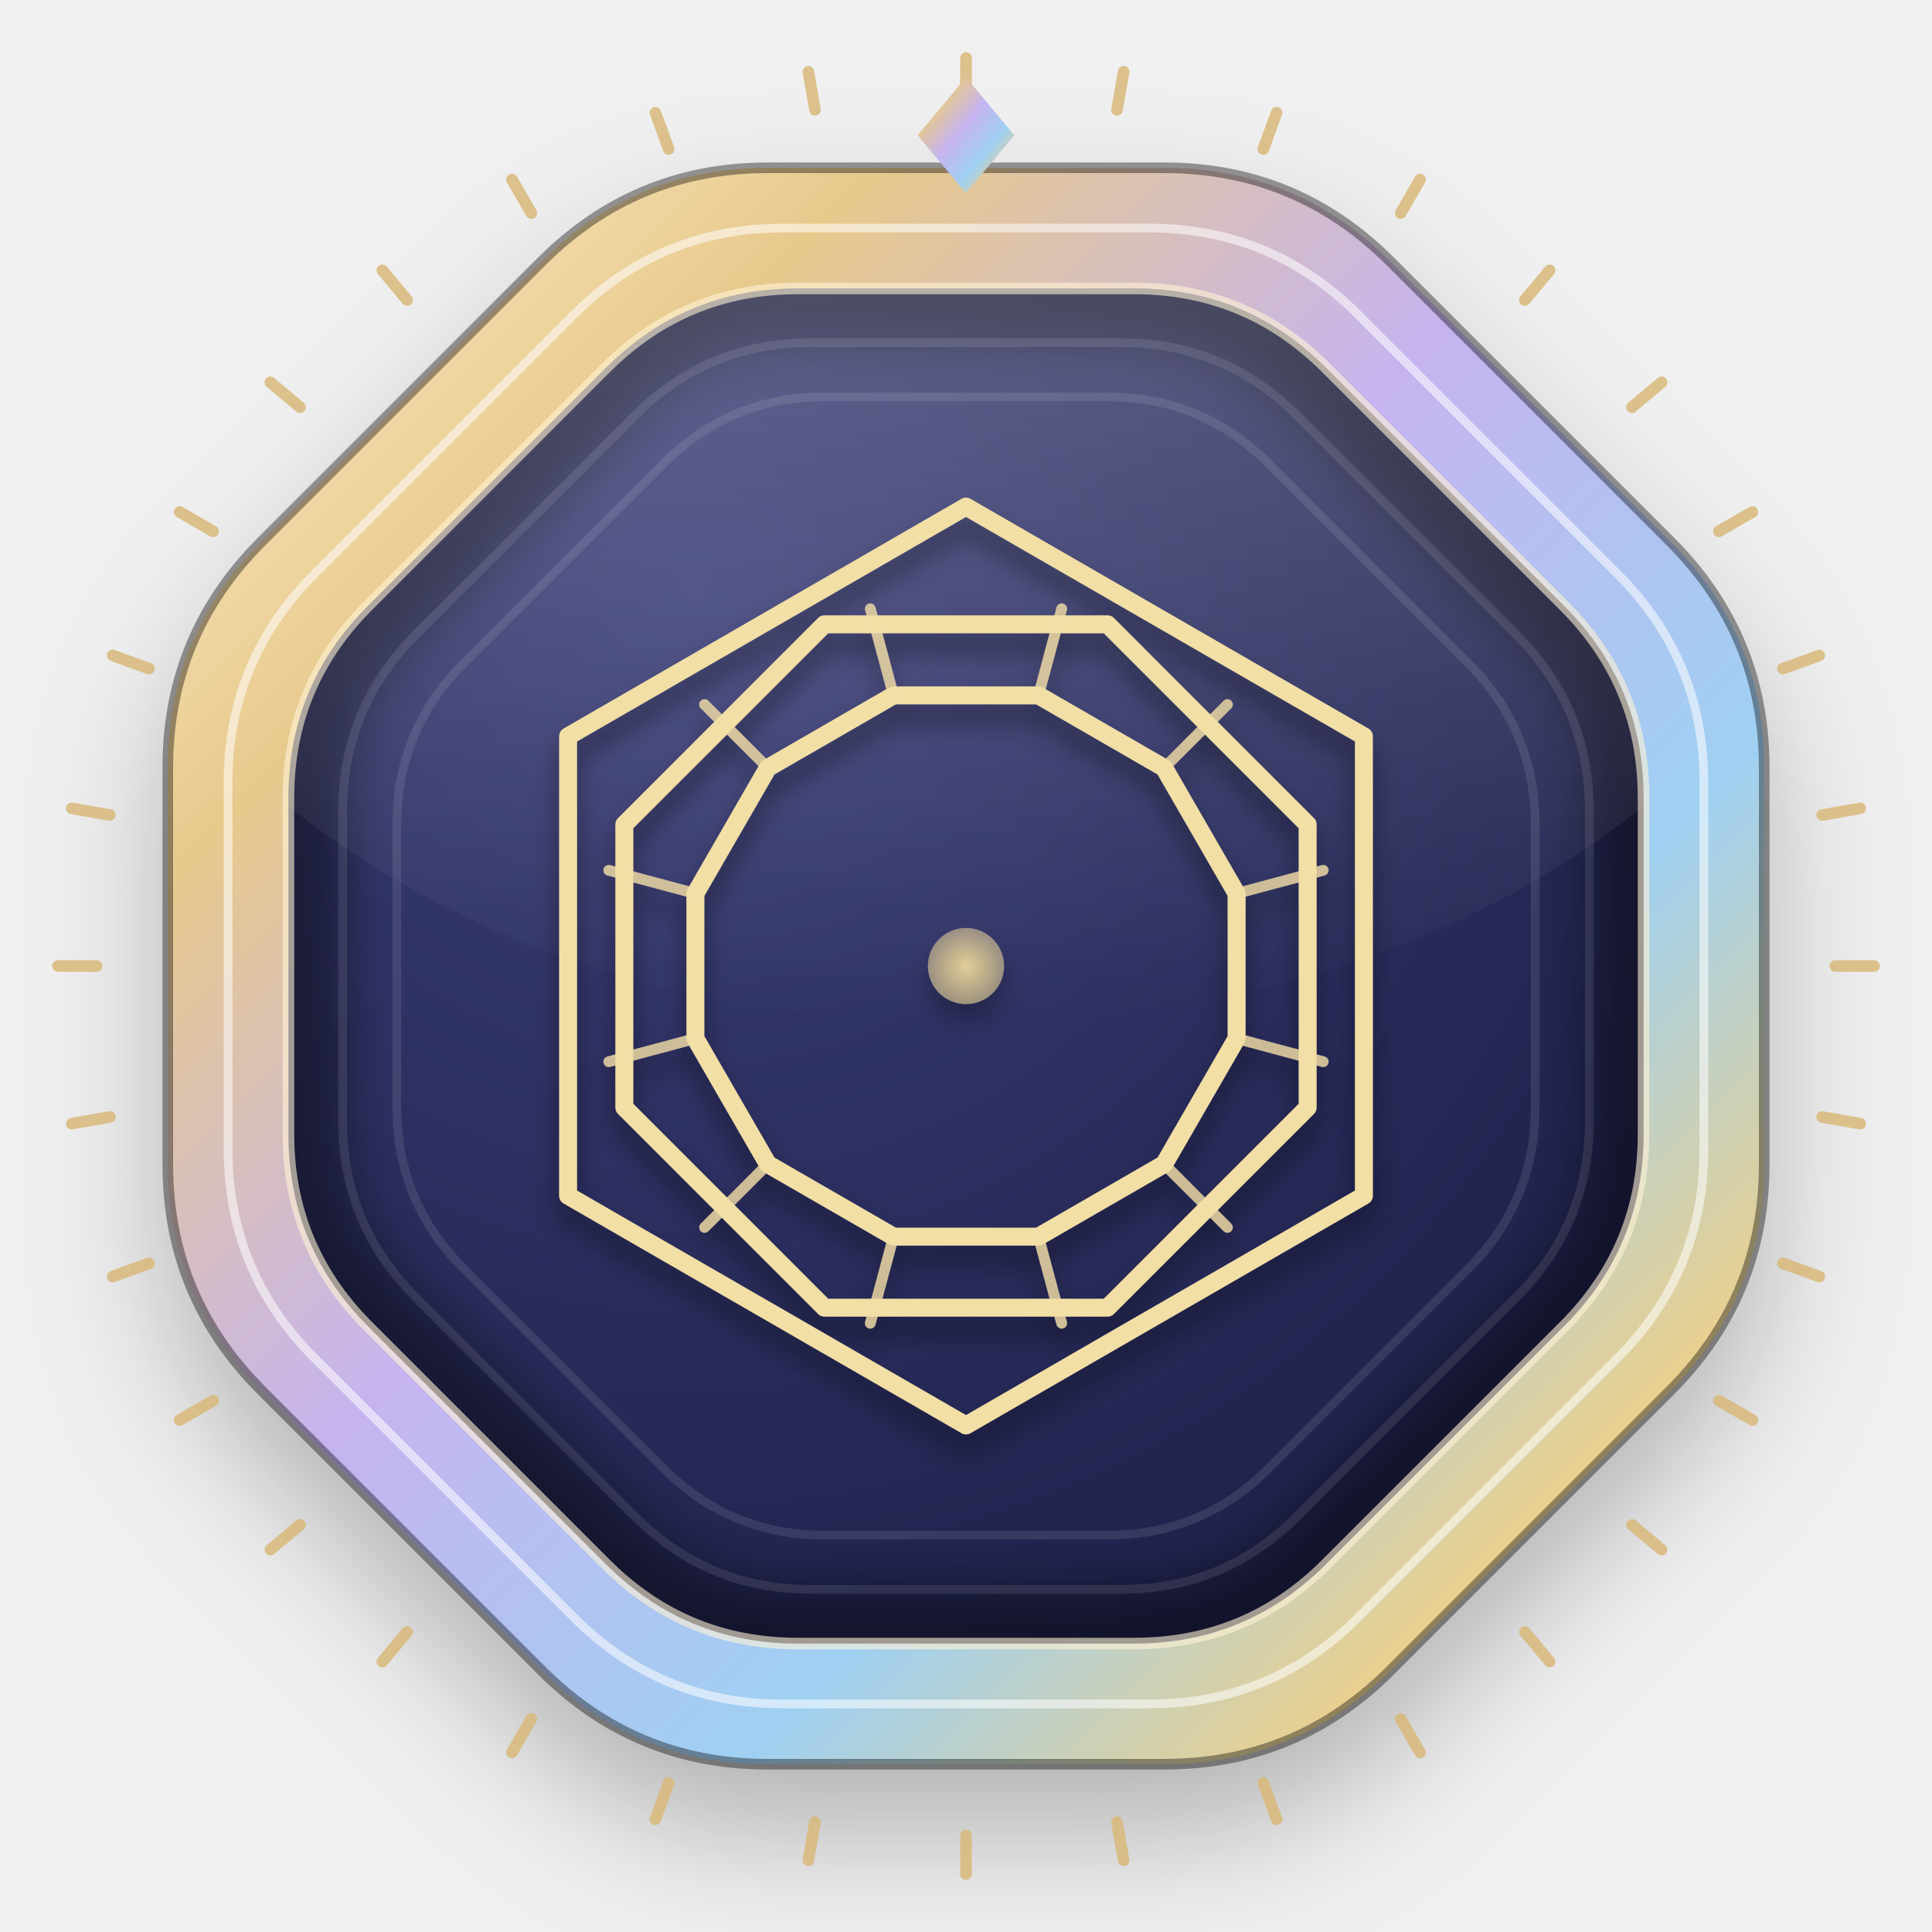
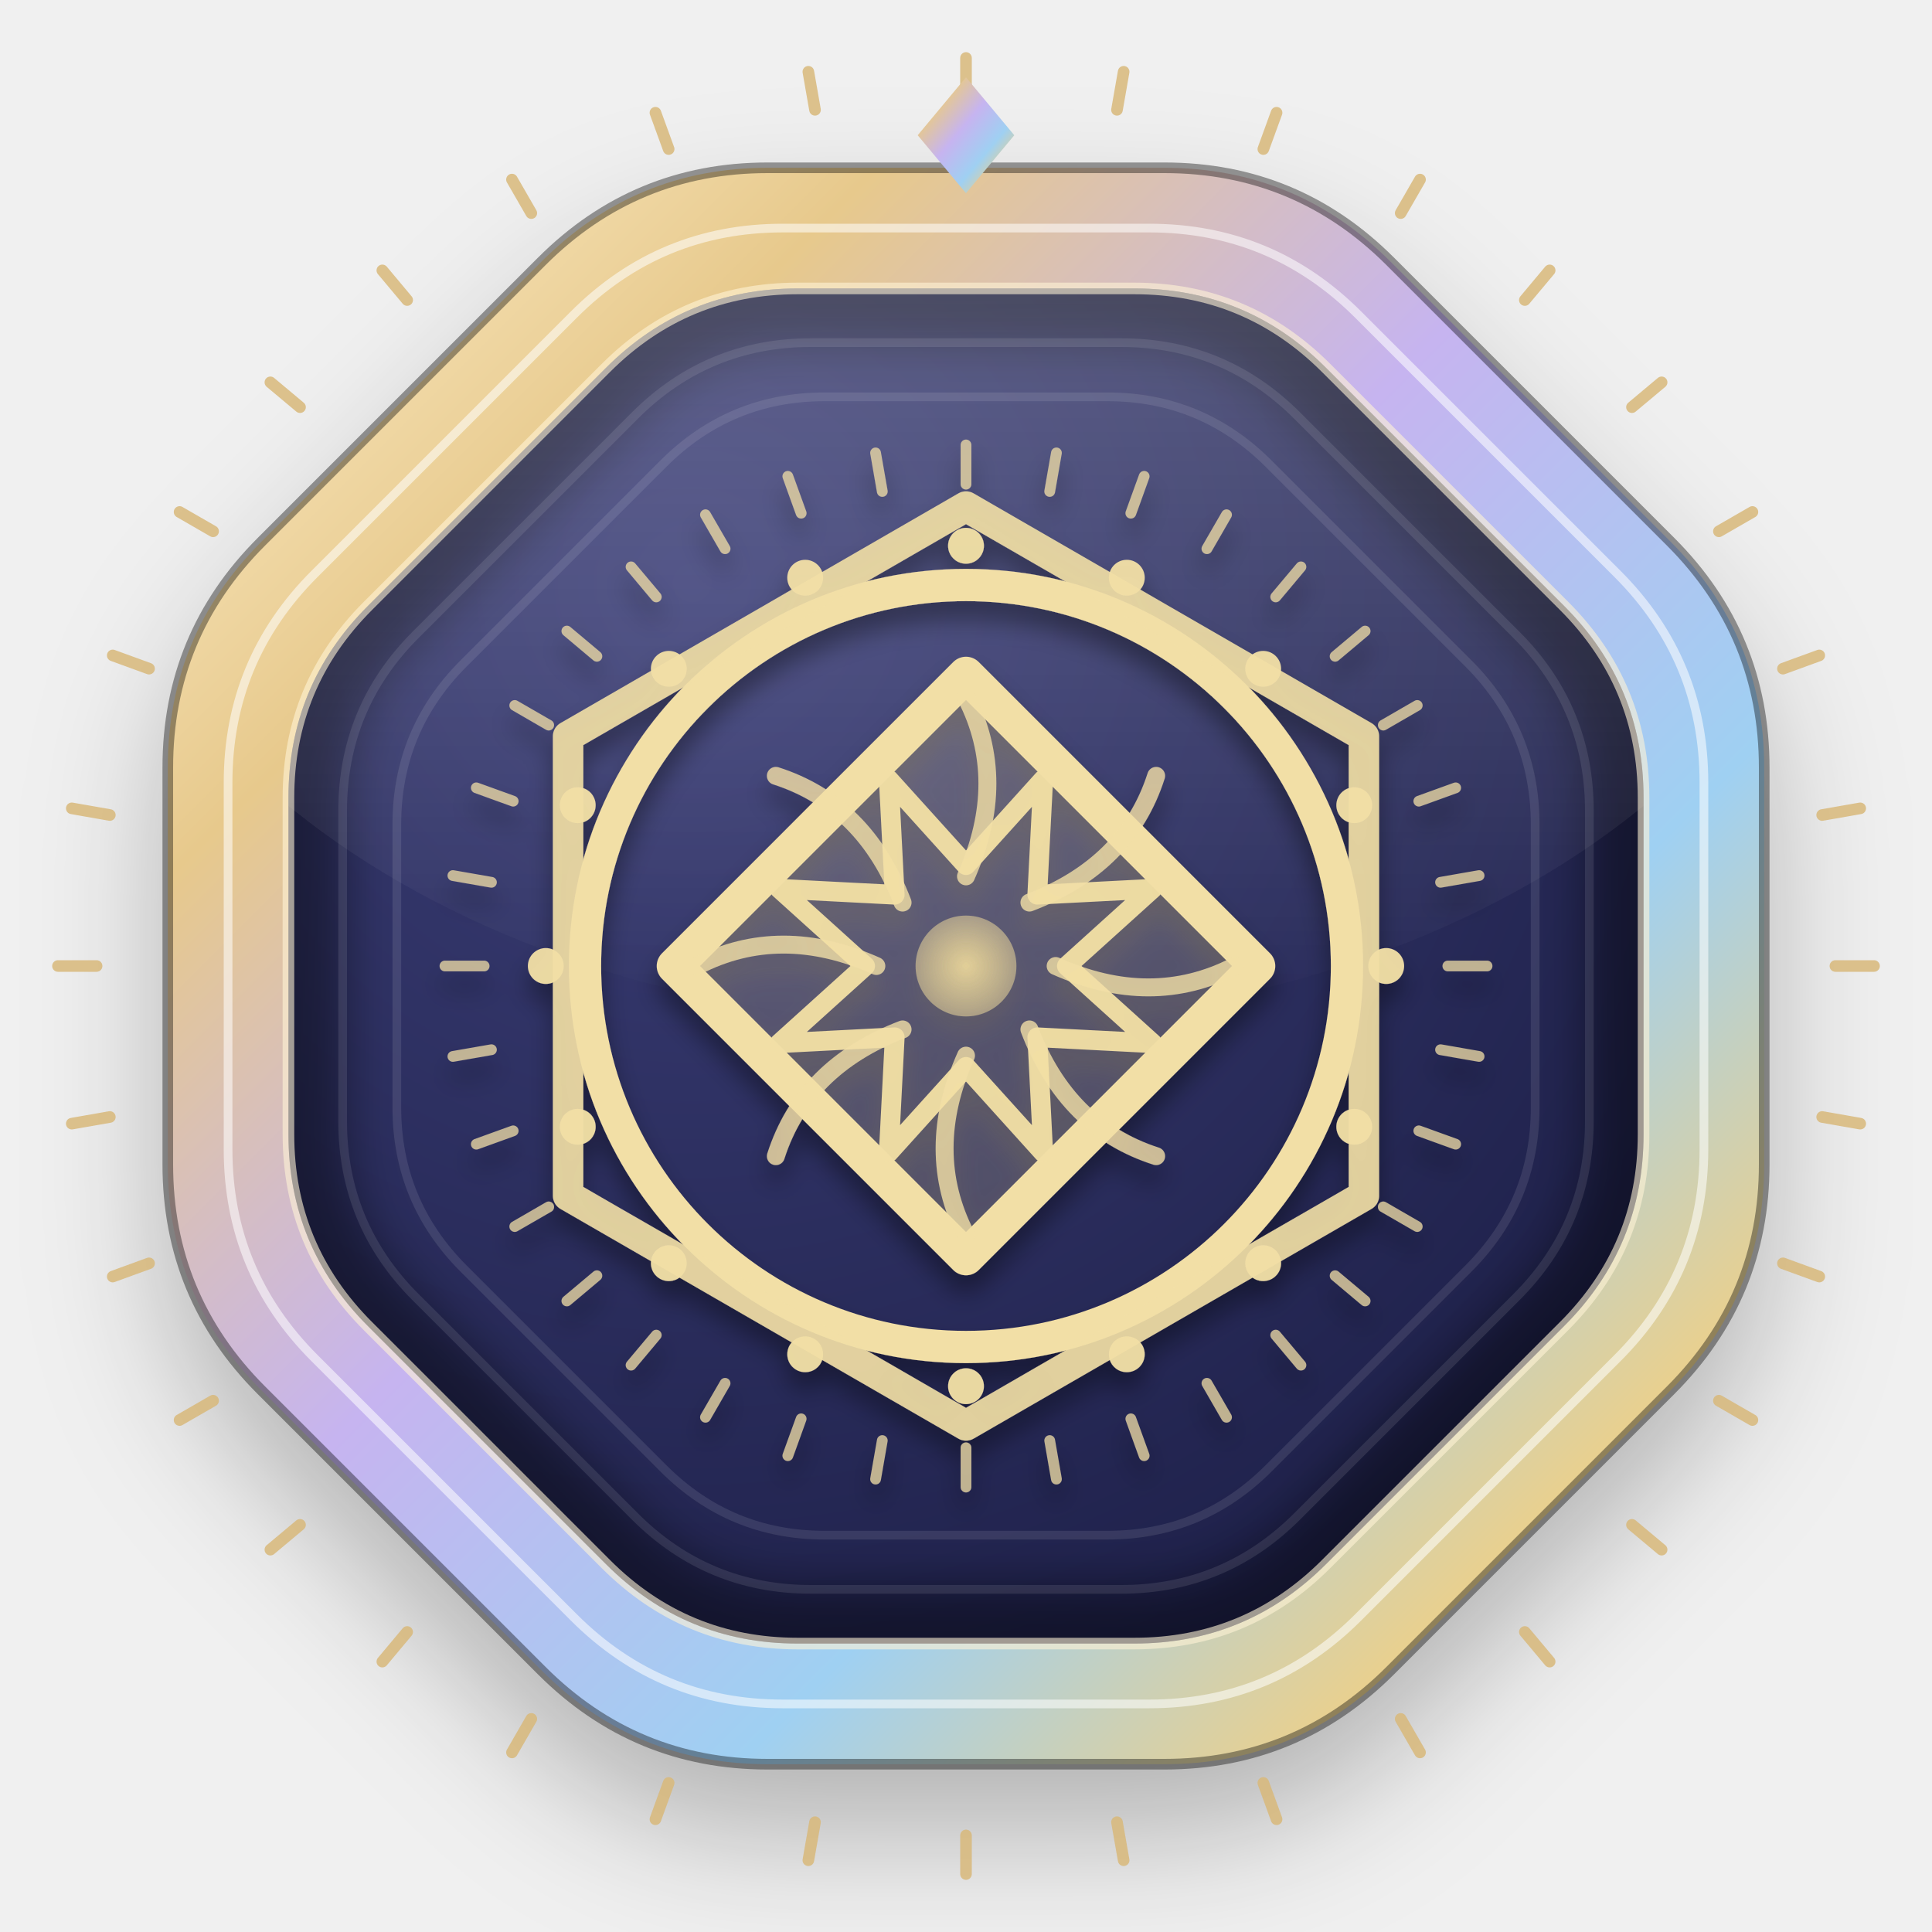
<svg xmlns="http://www.w3.org/2000/svg" viewBox="-100 -100 200 200" width="400" height="400">
  <defs>
    <filter id="blur8" x="-30%" y="-30%" width="160%" height="160%">
      <feGaussianBlur stdDeviation="7" />
    </filter>
    <filter id="blur3" x="-30%" y="-30%" width="160%" height="160%">
      <feGaussianBlur stdDeviation="2.6" />
    </filter>
    <filter id="emb" x="-20%" y="-20%" width="140%" height="140%">
      <feDropShadow dx="0" dy="1.6" stdDeviation="1.1" flood-color="#000" flood-opacity=".38" />
    </filter>
  </defs>
  <style>.mb47 .nf{fill:none} .mb47 .sf{fill:#F2DFA6;fill-opacity:.17} .mb47 .fl{fill:#F2DFA6;stroke:none} .mb47 .gl{fill:url(#b47g);stroke:none}</style>
  <defs>
    <radialGradient id="b47h" cx=".5" cy=".5" r=".5">
      <stop offset=".6" stop-color="#F3D58A" stop-opacity="0" />
      <stop offset=".82" stop-color="#F3D58A" stop-opacity=".95" />
      <stop offset="1" stop-color="#F3D58A" stop-opacity="0" />
    </radialGradient>
    <linearGradient id="b47r" x1="0" y1="0" x2="1" y2="1">
      <stop offset="0" stop-color="#FFF1CF" />
      <stop offset=".22" stop-color="#E7C98C" />
      <stop offset=".45" stop-color="#C6B4F0" />
      <stop offset=".68" stop-color="#9FD0F2" />
      <stop offset=".86" stop-color="#EBD08C" />
      <stop offset="1" stop-color="#FFF1CF" />
    </linearGradient>
    <radialGradient id="b47p" cx=".3" cy=".22" r="1.15">
      <stop offset="0" stop-color="#3C3F78" />
      <stop offset="1" stop-color="#14163A" />
    </radialGradient>
    <radialGradient id="b47g" cx=".5" cy=".5" r=".5">
      <stop offset="0" stop-color="#E8D49A" stop-opacity=".95" />
      <stop offset="1" stop-color="#E8D49A" stop-opacity=".55" />
    </radialGradient>
    <linearGradient id="b47s" x1="0" y1="0" x2="0" y2="1">
      <stop offset="0" stop-color="#fff" stop-opacity=".34" />
      <stop offset="1" stop-color="#fff" stop-opacity="0" />
    </linearGradient>
    <clipPath id="b47c">
      <path d="M17.43,-70.14Q29.05,-70.14 37.27,-61.92L61.92,-37.27Q70.14,-29.05 70.14,-17.43L70.14,17.43Q70.14,29.05 61.92,37.27L37.27,61.92Q29.05,70.14 17.43,70.14L-17.43,70.14Q-29.05,70.14 -37.27,61.92L-61.92,37.27Q-70.14,29.05 -70.14,17.43L-70.14,-17.43Q-70.14,-29.05 -61.92,-37.27L-37.27,-61.92Q-29.05,-70.14 -17.43,-70.14Z" />
    </clipPath>
  </defs>
  <path d="M20.54,-82.63Q34.23,-82.63 43.91,-72.95L72.95,-43.91Q82.63,-34.23 82.63,-20.54L82.63,20.54Q82.63,34.23 72.95,43.91L43.91,72.95Q34.23,82.63 20.54,82.63L-20.54,82.63Q-34.23,82.63 -43.91,72.95L-72.95,43.91Q-82.63,34.23 -82.63,20.54L-82.63,-20.54Q-82.63,-34.23 -72.95,-43.91L-43.91,-72.95Q-34.23,-82.63 -20.54,-82.63Z" transform="translate(0 7)" fill="#000" opacity=".26" filter="url(#blur8)" />
  <path d="M20.54,-82.63Q34.23,-82.63 43.91,-72.95L72.95,-43.91Q82.63,-34.23 82.63,-20.54L82.63,20.54Q82.63,34.23 72.95,43.91L43.91,72.95Q34.23,82.63 20.54,82.63L-20.54,82.63Q-34.23,82.63 -43.91,72.95L-72.95,43.91Q-82.63,34.23 -82.63,20.54L-82.63,-20.54Q-82.63,-34.23 -72.95,-43.91L-43.91,-72.95Q-34.23,-82.63 -20.54,-82.63Z" fill="url(#b47r)" />
  <path d="M20.54,-82.63Q34.23,-82.63 43.91,-72.95L72.95,-43.91Q82.63,-34.23 82.63,-20.54L82.63,20.54Q82.63,34.23 72.95,43.91L43.91,72.95Q34.23,82.63 20.54,82.63L-20.54,82.63Q-34.23,82.63 -43.91,72.95L-72.95,43.91Q-82.63,34.23 -82.63,20.54L-82.63,-20.54Q-82.63,-34.23 -72.95,-43.91L-43.91,-72.95Q-34.23,-82.63 -20.54,-82.63Z" fill="none" stroke="#000" stroke-opacity=".38" stroke-width="1.1" />
  <path d="M18.98,-76.39Q31.64,-76.39 40.59,-67.44L67.44,-40.59Q76.39,-31.64 76.39,-18.98L76.39,18.98Q76.39,31.64 67.44,40.59L40.59,67.44Q31.64,76.39 18.98,76.39L-18.98,76.39Q-31.64,76.39 -40.59,67.44L-67.44,40.59Q-76.39,31.64 -76.39,18.98L-76.39,-18.98Q-76.39,-31.64 -67.44,-40.59L-40.59,-67.44Q-31.64,-76.39 -18.98,-76.39Z" fill="none" stroke="#fff" stroke-opacity=".55" stroke-width=".9" />
  <path d="M17.43,-70.14Q29.05,-70.14 37.27,-61.92L61.92,-37.27Q70.14,-29.05 70.14,-17.43L70.14,17.43Q70.14,29.05 61.92,37.27L37.27,61.92Q29.05,70.14 17.43,70.14L-17.43,70.14Q-29.05,70.14 -37.27,61.92L-61.92,37.27Q-70.14,29.05 -70.14,17.43L-70.14,-17.43Q-70.14,-29.05 -61.92,-37.27L-37.27,-61.92Q-29.05,-70.14 -17.43,-70.14Z" fill="url(#b47p)" />
  <g clip-path="url(#b47c)">
    <path d="M17.43,-70.14Q29.05,-70.14 37.27,-61.92L61.92,-37.27Q70.14,-29.05 70.14,-17.43L70.14,17.43Q70.14,29.05 61.92,37.27L37.27,61.92Q29.05,70.14 17.43,70.14L-17.43,70.14Q-29.05,70.14 -37.27,61.92L-61.92,37.27Q-70.14,29.05 -70.14,17.43L-70.14,-17.43Q-70.14,-29.05 -61.92,-37.27L-37.27,-61.92Q-29.05,-70.14 -17.43,-70.14Z" fill="none" stroke="#000" stroke-opacity=".42" stroke-width="12" filter="url(#blur3)" />
    <path d="M16.04,-64.53Q26.73,-64.53 34.29,-56.97L56.97,-34.29Q64.53,-26.73 64.53,-16.04L64.53,16.04Q64.53,26.73 56.97,34.29L34.29,56.97Q26.73,64.53 16.04,64.53L-16.04,64.53Q-26.73,64.53 -34.29,56.97L-56.97,34.29Q-64.53,26.73 -64.53,16.04L-64.53,-16.04Q-64.53,-26.73 -56.97,-34.29L-34.29,-56.97Q-26.73,-64.53 -16.04,-64.53Z" fill="none" stroke="#fff" stroke-opacity=".10" stroke-width=".9" />
    <path d="M14.64,-58.92Q24.4,-58.92 31.31,-52.02L52.02,-31.31Q58.92,-24.4 58.92,-14.64L58.92,14.64Q58.92,24.4 52.02,31.31L31.31,52.02Q24.4,58.92 14.64,58.92L-14.64,58.92Q-24.4,58.92 -31.31,52.02L-52.02,31.31Q-58.92,24.4 -58.92,14.64L-58.92,-14.64Q-58.92,-24.4 -52.02,-31.31L-31.31,-52.02Q-24.4,-58.92 -14.64,-58.92Z" fill="none" stroke="#fff" stroke-opacity=".10" stroke-width=".9" />
    <ellipse cx="0" cy="-58" rx="92" ry="64" fill="url(#b47s)" />
  </g>
  <path d="M17.43,-70.14Q29.05,-70.14 37.27,-61.92L61.92,-37.27Q70.14,-29.05 70.14,-17.43L70.14,17.43Q70.14,29.05 61.92,37.27L37.27,61.92Q29.05,70.14 17.43,70.14L-17.43,70.14Q-29.05,70.14 -37.27,61.92L-61.92,37.27Q-70.14,29.05 -70.14,17.43L-70.14,-17.43Q-70.14,-29.05 -61.92,-37.27L-37.27,-61.92Q-29.05,-70.14 -17.43,-70.14Z" fill="none" stroke="#FFF4D6" stroke-opacity=".6" stroke-width="1.2" />
  <g filter="url(#emb)" fill="none" stroke="#F2DFA6" stroke-linecap="round" stroke-linejoin="round" class="mb47" transform="scale(1.16)">
-     <polygon points="0,-41 35.51,-20.5 35.51,20.5 0,41 -35.51,20.5 -35.51,-20.5" class="nf" stroke-width="1.6" opacity="1" />
-     <polygon points="12.63,-30.49 30.49,-12.63 30.49,12.63 12.63,30.49 -12.63,30.49 -30.49,12.63 -30.49,-12.63 -12.63,-30.49" class="nf" stroke-width="1.6" opacity="1" />
-     <polygon points="6.47,-24.15 17.68,-17.68 24.15,-6.47 24.15,6.47 17.68,17.68 6.47,24.15 -6.47,24.15 -17.68,17.68 -24.15,6.47 -24.15,-6.47 -17.68,-17.68 -6.47,-24.15" class="nf" stroke-width="1.6" opacity="1" />
-     <line x1="6.47" y1="-24.15" x2="8.54" y2="-31.88" stroke-width="0.96" opacity="0.8" />
-     <line x1="17.68" y1="-17.68" x2="23.33" y2="-23.33" stroke-width="0.96" opacity="0.8" />
-     <line x1="24.15" y1="-6.47" x2="31.88" y2="-8.54" stroke-width="0.96" opacity="0.8" />
-     <line x1="24.15" y1="6.47" x2="31.88" y2="8.54" stroke-width="0.96" opacity="0.8" />
-     <line x1="17.68" y1="17.68" x2="23.33" y2="23.33" stroke-width="0.96" opacity="0.8" />
-     <line x1="6.47" y1="24.15" x2="8.54" y2="31.88" stroke-width="0.96" opacity="0.8" />
-     <line x1="-6.47" y1="24.15" x2="-8.54" y2="31.88" stroke-width="0.96" opacity="0.8" />
-     <line x1="-17.68" y1="17.68" x2="-23.33" y2="23.33" stroke-width="0.96" opacity="0.8" />
-     <line x1="-24.15" y1="6.47" x2="-31.88" y2="8.54" stroke-width="0.96" opacity="0.8" />
-     <line x1="-24.15" y1="-6.47" x2="-31.88" y2="-8.54" stroke-width="0.96" opacity="0.8" />
-     <line x1="-17.68" y1="-17.68" x2="-23.33" y2="-23.33" stroke-width="0.96" opacity="0.8" />
-     <line x1="-6.47" y1="-24.15" x2="-8.54" y2="-31.88" stroke-width="0.96" opacity="0.8" />
-     <circle cx="0" cy="0" r="3.4" class="gl" stroke="none" opacity="1" />
+     <polygon points="0,-26 26,0 0,26 -26,0" class="sf" stroke-width="3.2" opacity="1" />
+     <circle cx="0" cy="0" r="4.5" class="gl" stroke="none" opacity="1" />
+     <circle cx="0" cy="0" r="34" fill="none" stroke-width="2.88" opacity="1" />
+     <polygon points="0,-41 35.51,-20.5 35.51,20.5 0,41 -35.51,20.5 -35.51,-20.5" class="nf" stroke-width="2.72" opacity="0.9" />
+     <path d="M0,-8Q3.82,-16.56 0,-24" class="nf" stroke-width="1.6" opacity="0.8" />
+     <path d="M5.66,-5.66Q14.42,-9.01 16.97,-16.97" class="nf" stroke-width="1.6" opacity="0.8" />
+     <path d="M8,0Q16.56,3.82 24,0" class="nf" stroke-width="1.6" opacity="0.8" />
+     <path d="M5.66,5.66Q9.01,14.42 16.97,16.97" class="nf" stroke-width="1.6" opacity="0.8" />
+     <path d="M0,8Q-3.82,16.56 0,24" class="nf" stroke-width="1.6" opacity="0.8" />
+     <path d="M-5.66,5.66Q-14.42,9.01 -16.97,16.97" class="nf" stroke-width="1.6" opacity="0.8" />
+     <path d="M-8,0Q-16.56,-3.82 -24,0" class="nf" stroke-width="1.6" opacity="0.8" />
+     <path d="M-5.66,-5.66Q-9.01,-14.42 -16.97,-16.97" class="nf" stroke-width="1.6" opacity="0.8" />
+     <polygon points="6.89,-16.63 6.36,-6.36 16.63,-6.89 9,0 16.63,6.89 6.36,6.36 6.89,16.63 0,9 -6.89,16.63 -6.36,6.36 -16.63,6.89 -9,0 -16.63,-6.89 -6.36,-6.36 -6.89,-16.63 -0,-9" class="nf" stroke-width="1.76" opacity="0.95" />
+     <line x1="0" y1="-43" x2="0" y2="-46.5" stroke-width="0.96" opacity="0.75" />
+     <line x1="7.47" y1="-42.35" x2="8.07" y2="-45.79" stroke-width="0.96" opacity="0.75" />
+     <line x1="14.71" y1="-40.41" x2="15.9" y2="-43.7" stroke-width="0.96" opacity="0.75" />
+     <line x1="21.5" y1="-37.24" x2="23.25" y2="-40.27" stroke-width="0.96" opacity="0.75" />
+     <line x1="27.64" y1="-32.94" x2="29.89" y2="-35.62" stroke-width="0.96" opacity="0.75" />
+     <line x1="32.94" y1="-27.64" x2="35.62" y2="-29.89" stroke-width="0.96" opacity="0.75" />
+     <line x1="37.24" y1="-21.5" x2="40.27" y2="-23.25" stroke-width="0.96" opacity="0.75" />
+     <line x1="40.41" y1="-14.71" x2="43.7" y2="-15.9" stroke-width="0.96" opacity="0.75" />
+     <line x1="42.35" y1="-7.47" x2="45.79" y2="-8.07" stroke-width="0.96" opacity="0.75" />
+     <line x1="43" y1="0" x2="46.5" y2="0" stroke-width="0.96" opacity="0.75" />
+     <line x1="42.35" y1="7.47" x2="45.79" y2="8.07" stroke-width="0.96" opacity="0.75" />
+     <line x1="40.41" y1="14.71" x2="43.7" y2="15.9" stroke-width="0.96" opacity="0.75" />
+     <line x1="37.24" y1="21.5" x2="40.27" y2="23.25" stroke-width="0.96" opacity="0.75" />
+     <line x1="32.94" y1="27.64" x2="35.62" y2="29.89" stroke-width="0.96" opacity="0.75" />
+     <line x1="27.64" y1="32.94" x2="29.89" y2="35.62" stroke-width="0.96" opacity="0.75" />
+     <line x1="21.5" y1="37.24" x2="23.25" y2="40.27" stroke-width="0.96" opacity="0.75" />
+     <line x1="14.71" y1="40.41" x2="15.9" y2="43.7" stroke-width="0.96" opacity="0.75" />
+     <line x1="7.47" y1="42.35" x2="8.07" y2="45.79" stroke-width="0.96" opacity="0.75" />
+     <line x1="0" y1="43" x2="0" y2="46.5" stroke-width="0.96" opacity="0.75" />
+     <line x1="-7.47" y1="42.35" x2="-8.07" y2="45.79" stroke-width="0.96" opacity="0.75" />
+     <line x1="-14.71" y1="40.41" x2="-15.9" y2="43.7" stroke-width="0.96" opacity="0.75" />
+     <line x1="-21.5" y1="37.24" x2="-23.25" y2="40.27" stroke-width="0.96" opacity="0.75" />
+     <line x1="-27.64" y1="32.94" x2="-29.89" y2="35.62" stroke-width="0.96" opacity="0.75" />
+     <line x1="-32.94" y1="27.64" x2="-35.62" y2="29.89" stroke-width="0.96" opacity="0.75" />
+     <line x1="-37.24" y1="21.5" x2="-40.27" y2="23.25" stroke-width="0.96" opacity="0.75" />
+     <line x1="-40.41" y1="14.71" x2="-43.7" y2="15.9" stroke-width="0.96" opacity="0.75" />
+     <line x1="-42.35" y1="7.47" x2="-45.79" y2="8.07" stroke-width="0.96" opacity="0.75" />
+     <line x1="-43" y1="0" x2="-46.5" y2="0" stroke-width="0.96" opacity="0.75" />
+     <line x1="-42.35" y1="-7.47" x2="-45.79" y2="-8.07" stroke-width="0.96" opacity="0.75" />
+     <line x1="-40.41" y1="-14.71" x2="-43.7" y2="-15.9" stroke-width="0.96" opacity="0.75" />
+     <line x1="-37.24" y1="-21.5" x2="-40.27" y2="-23.25" stroke-width="0.96" opacity="0.75" />
+     <line x1="-32.94" y1="-27.64" x2="-35.62" y2="-29.89" stroke-width="0.96" opacity="0.75" />
+     <line x1="-27.64" y1="-32.94" x2="-29.89" y2="-35.62" stroke-width="0.96" opacity="0.75" />
+     <line x1="-21.5" y1="-37.24" x2="-23.25" y2="-40.27" stroke-width="0.96" opacity="0.75" />
+     <line x1="-14.71" y1="-40.41" x2="-15.9" y2="-43.7" stroke-width="0.96" opacity="0.75" />
+     <line x1="-7.47" y1="-42.35" x2="-8.07" y2="-45.79" stroke-width="0.96" opacity="0.75" />
+     <circle cx="0" cy="-37.5" r="1.6" class="fl" stroke="none" opacity="0.95" />
+     <circle cx="14.35" cy="-34.65" r="1.6" class="fl" stroke="none" opacity="0.95" />
+     <circle cx="26.52" cy="-26.52" r="1.6" class="fl" stroke="none" opacity="0.95" />
+     <circle cx="34.65" cy="-14.35" r="1.6" class="fl" stroke="none" opacity="0.95" />
+     <circle cx="37.5" cy="0" r="1.6" class="fl" stroke="none" opacity="0.95" />
+     <circle cx="34.65" cy="14.35" r="1.6" class="fl" stroke="none" opacity="0.95" />
+     <circle cx="26.52" cy="26.52" r="1.6" class="fl" stroke="none" opacity="0.95" />
+     <circle cx="14.35" cy="34.65" r="1.6" class="fl" stroke="none" opacity="0.95" />
+     <circle cx="0" cy="37.5" r="1.6" class="fl" stroke="none" opacity="0.95" />
+     <circle cx="-14.35" cy="34.65" r="1.6" class="fl" stroke="none" opacity="0.95" />
+     <circle cx="-26.52" cy="26.52" r="1.6" class="fl" stroke="none" opacity="0.95" />
+     <circle cx="-34.65" cy="14.35" r="1.6" class="fl" stroke="none" opacity="0.95" />
+     <circle cx="-37.5" cy="0" r="1.6" class="fl" stroke="none" opacity="0.95" />
+     <circle cx="-34.65" cy="-14.35" r="1.6" class="fl" stroke="none" opacity="0.95" />
+     <circle cx="-26.52" cy="-26.52" r="1.6" class="fl" stroke="none" opacity="0.95" />
+     <circle cx="-14.35" cy="-34.65" r="1.6" class="fl" stroke="none" opacity="0.95" />
  </g>
  <line x1="0" y1="-90" x2="0" y2="-94" stroke="#D8B87A" stroke-width="1.2" stroke-linecap="round" opacity=".85" />
  <line x1="15.63" y1="-88.63" x2="16.32" y2="-92.57" stroke="#D8B87A" stroke-width="1.2" stroke-linecap="round" opacity=".85" />
  <line x1="30.78" y1="-84.57" x2="32.15" y2="-88.33" stroke="#D8B87A" stroke-width="1.2" stroke-linecap="round" opacity=".85" />
  <line x1="45" y1="-77.94" x2="47" y2="-81.41" stroke="#D8B87A" stroke-width="1.2" stroke-linecap="round" opacity=".85" />
  <line x1="57.85" y1="-68.94" x2="60.42" y2="-72.01" stroke="#D8B87A" stroke-width="1.2" stroke-linecap="round" opacity=".85" />
  <line x1="68.94" y1="-57.85" x2="72.01" y2="-60.42" stroke="#D8B87A" stroke-width="1.2" stroke-linecap="round" opacity=".85" />
  <line x1="77.94" y1="-45" x2="81.41" y2="-47" stroke="#D8B87A" stroke-width="1.2" stroke-linecap="round" opacity=".85" />
  <line x1="84.57" y1="-30.78" x2="88.33" y2="-32.15" stroke="#D8B87A" stroke-width="1.2" stroke-linecap="round" opacity=".85" />
  <line x1="88.63" y1="-15.63" x2="92.57" y2="-16.32" stroke="#D8B87A" stroke-width="1.2" stroke-linecap="round" opacity=".85" />
  <line x1="90" y1="0" x2="94" y2="0" stroke="#D8B87A" stroke-width="1.2" stroke-linecap="round" opacity=".85" />
  <line x1="88.63" y1="15.63" x2="92.57" y2="16.32" stroke="#D8B87A" stroke-width="1.2" stroke-linecap="round" opacity=".85" />
  <line x1="84.57" y1="30.78" x2="88.33" y2="32.15" stroke="#D8B87A" stroke-width="1.2" stroke-linecap="round" opacity=".85" />
  <line x1="77.94" y1="45" x2="81.41" y2="47" stroke="#D8B87A" stroke-width="1.2" stroke-linecap="round" opacity=".85" />
  <line x1="68.94" y1="57.85" x2="72.01" y2="60.42" stroke="#D8B87A" stroke-width="1.2" stroke-linecap="round" opacity=".85" />
  <line x1="57.85" y1="68.94" x2="60.42" y2="72.01" stroke="#D8B87A" stroke-width="1.2" stroke-linecap="round" opacity=".85" />
  <line x1="45" y1="77.94" x2="47" y2="81.41" stroke="#D8B87A" stroke-width="1.2" stroke-linecap="round" opacity=".85" />
  <line x1="30.78" y1="84.57" x2="32.15" y2="88.33" stroke="#D8B87A" stroke-width="1.2" stroke-linecap="round" opacity=".85" />
  <line x1="15.63" y1="88.63" x2="16.32" y2="92.57" stroke="#D8B87A" stroke-width="1.2" stroke-linecap="round" opacity=".85" />
  <line x1="0" y1="90" x2="0" y2="94" stroke="#D8B87A" stroke-width="1.2" stroke-linecap="round" opacity=".85" />
  <line x1="-15.63" y1="88.63" x2="-16.32" y2="92.57" stroke="#D8B87A" stroke-width="1.2" stroke-linecap="round" opacity=".85" />
  <line x1="-30.78" y1="84.57" x2="-32.15" y2="88.33" stroke="#D8B87A" stroke-width="1.2" stroke-linecap="round" opacity=".85" />
  <line x1="-45" y1="77.94" x2="-47" y2="81.41" stroke="#D8B87A" stroke-width="1.2" stroke-linecap="round" opacity=".85" />
  <line x1="-57.85" y1="68.94" x2="-60.42" y2="72.01" stroke="#D8B87A" stroke-width="1.2" stroke-linecap="round" opacity=".85" />
  <line x1="-68.94" y1="57.85" x2="-72.01" y2="60.42" stroke="#D8B87A" stroke-width="1.2" stroke-linecap="round" opacity=".85" />
  <line x1="-77.94" y1="45" x2="-81.41" y2="47" stroke="#D8B87A" stroke-width="1.2" stroke-linecap="round" opacity=".85" />
  <line x1="-84.57" y1="30.78" x2="-88.33" y2="32.15" stroke="#D8B87A" stroke-width="1.2" stroke-linecap="round" opacity=".85" />
  <line x1="-88.63" y1="15.63" x2="-92.57" y2="16.32" stroke="#D8B87A" stroke-width="1.2" stroke-linecap="round" opacity=".85" />
  <line x1="-90" y1="0" x2="-94" y2="0" stroke="#D8B87A" stroke-width="1.2" stroke-linecap="round" opacity=".85" />
  <line x1="-88.63" y1="-15.63" x2="-92.57" y2="-16.32" stroke="#D8B87A" stroke-width="1.2" stroke-linecap="round" opacity=".85" />
  <line x1="-84.57" y1="-30.78" x2="-88.33" y2="-32.15" stroke="#D8B87A" stroke-width="1.2" stroke-linecap="round" opacity=".85" />
  <line x1="-77.94" y1="-45" x2="-81.41" y2="-47" stroke="#D8B87A" stroke-width="1.2" stroke-linecap="round" opacity=".85" />
  <line x1="-68.94" y1="-57.85" x2="-72.01" y2="-60.42" stroke="#D8B87A" stroke-width="1.2" stroke-linecap="round" opacity=".85" />
  <line x1="-57.85" y1="-68.94" x2="-60.42" y2="-72.01" stroke="#D8B87A" stroke-width="1.2" stroke-linecap="round" opacity=".85" />
  <line x1="-45" y1="-77.94" x2="-47" y2="-81.41" stroke="#D8B87A" stroke-width="1.2" stroke-linecap="round" opacity=".85" />
  <line x1="-30.78" y1="-84.57" x2="-32.15" y2="-88.33" stroke="#D8B87A" stroke-width="1.2" stroke-linecap="round" opacity=".85" />
  <line x1="-15.63" y1="-88.63" x2="-16.32" y2="-92.57" stroke="#D8B87A" stroke-width="1.2" stroke-linecap="round" opacity=".85" />
  <path d="M0,-92l5,6l-5,6l-5,-6z" fill="url(#b47r)" />
</svg>
